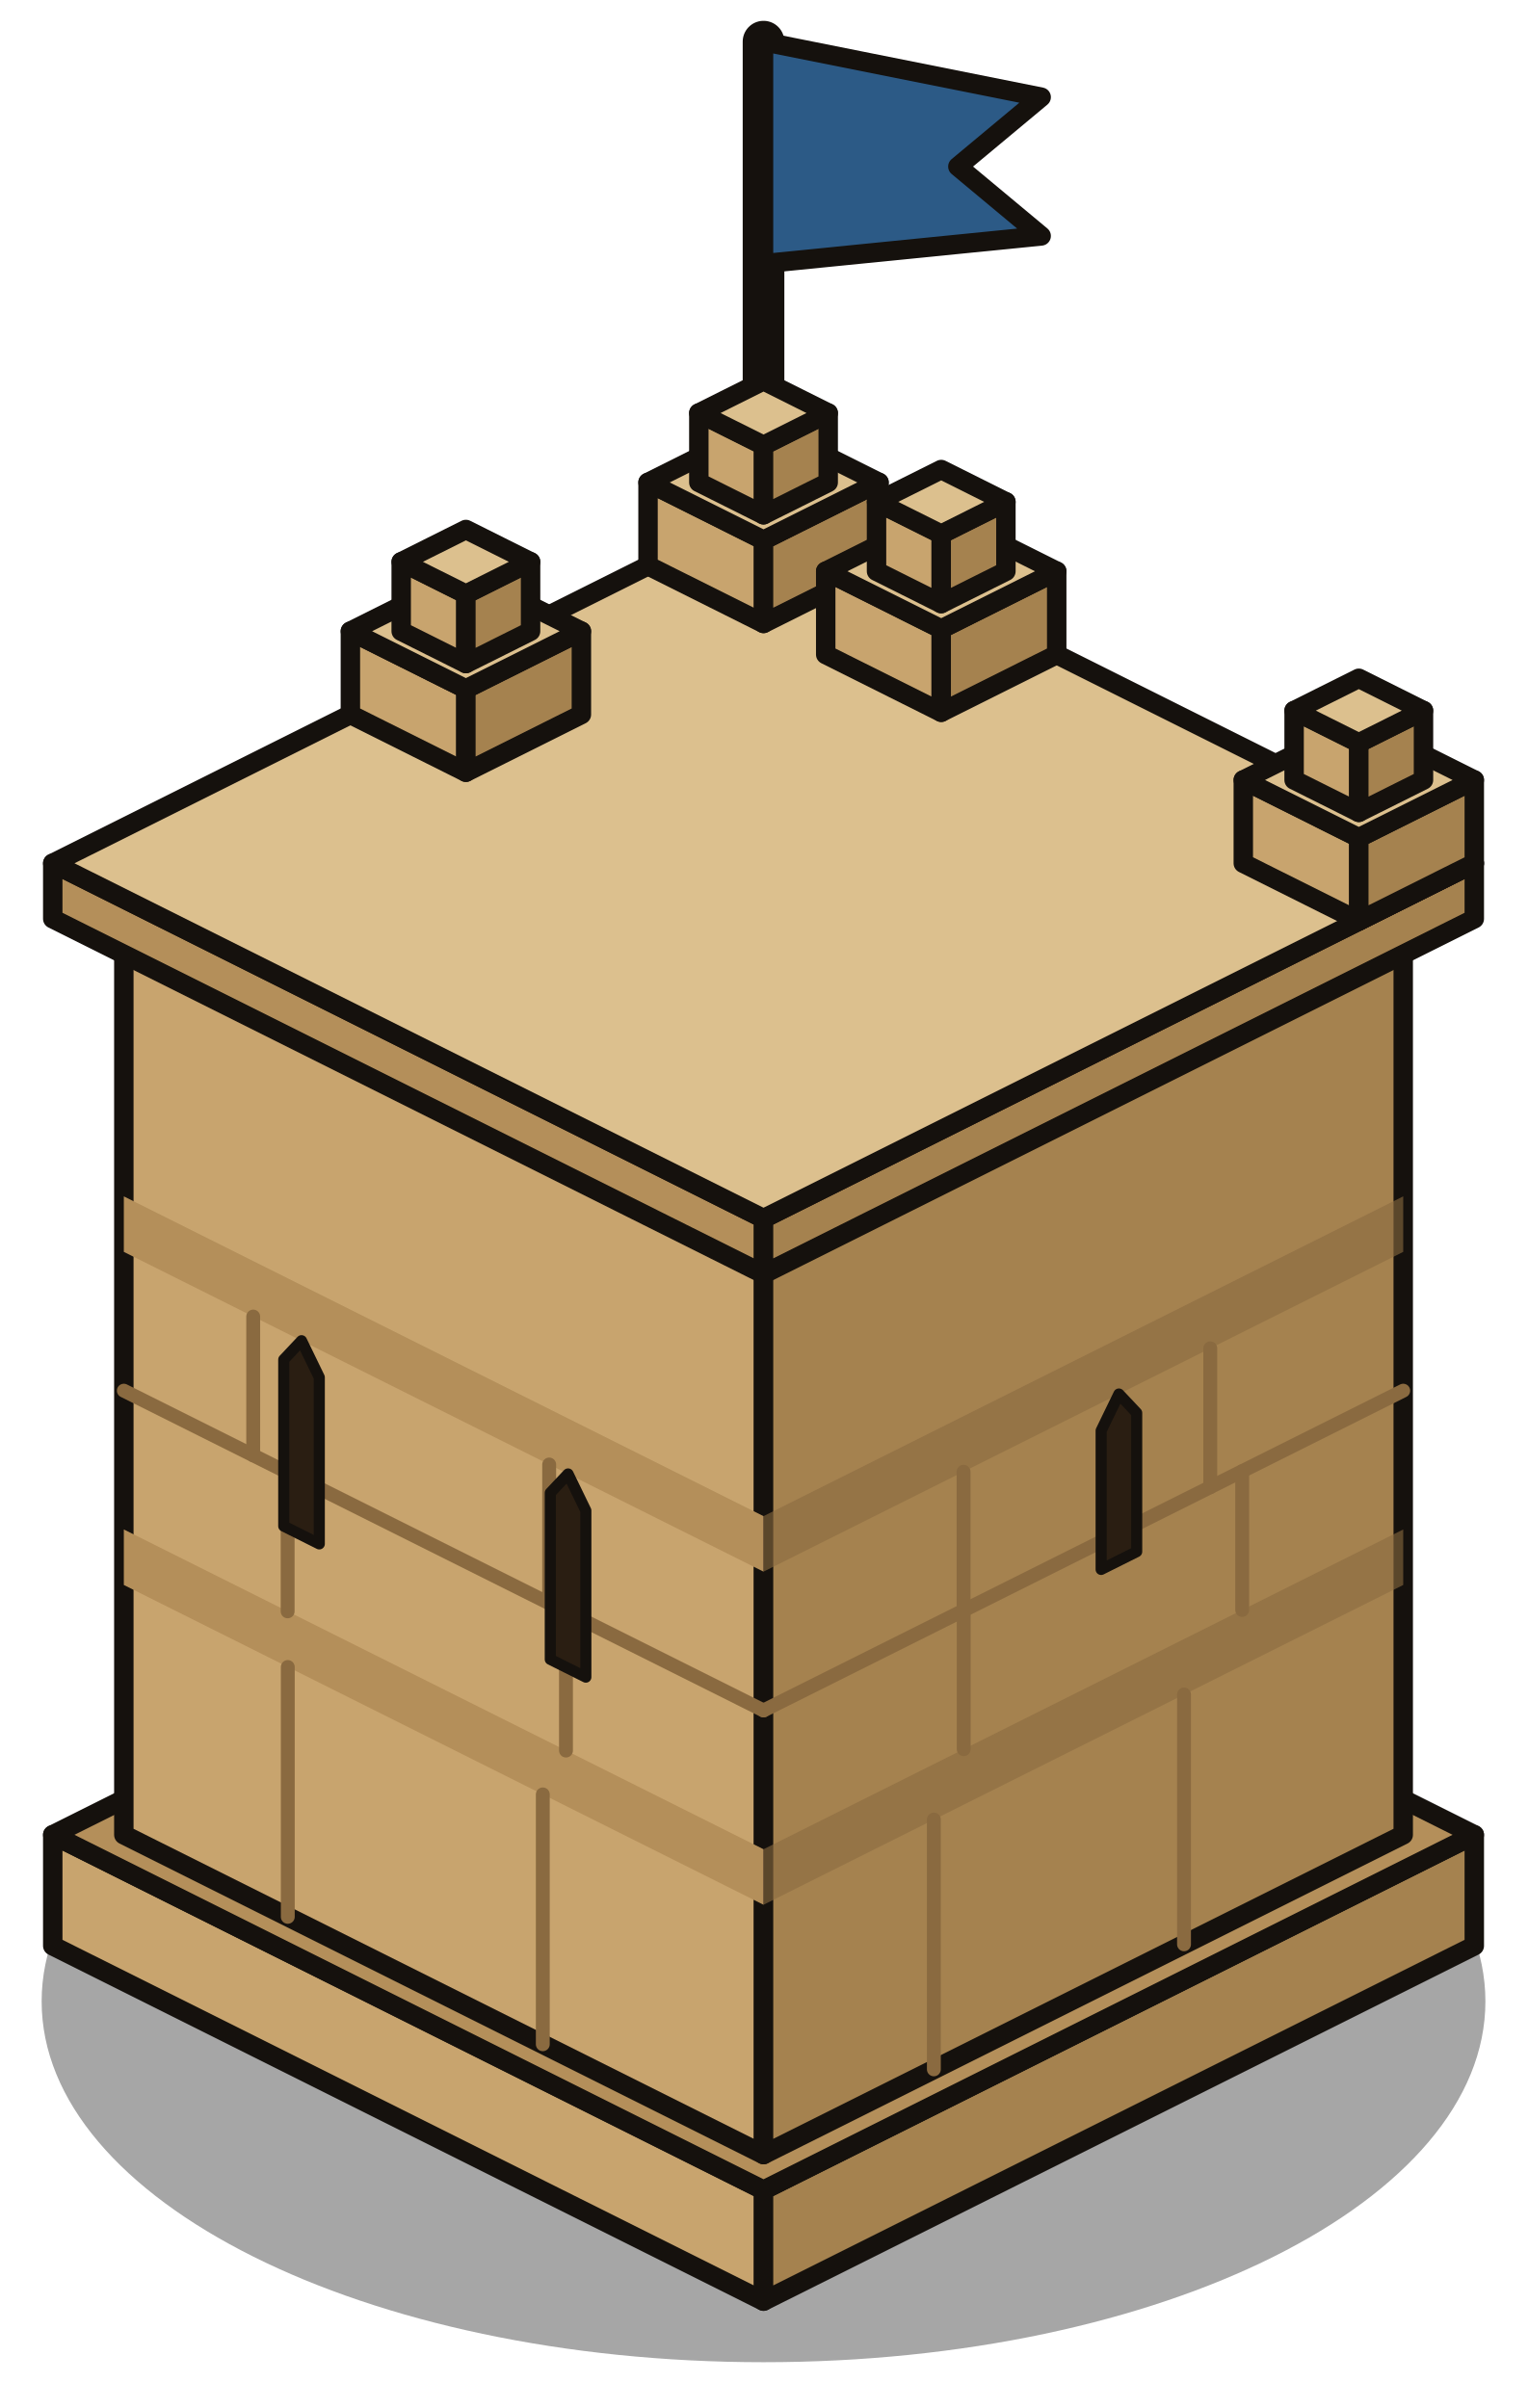
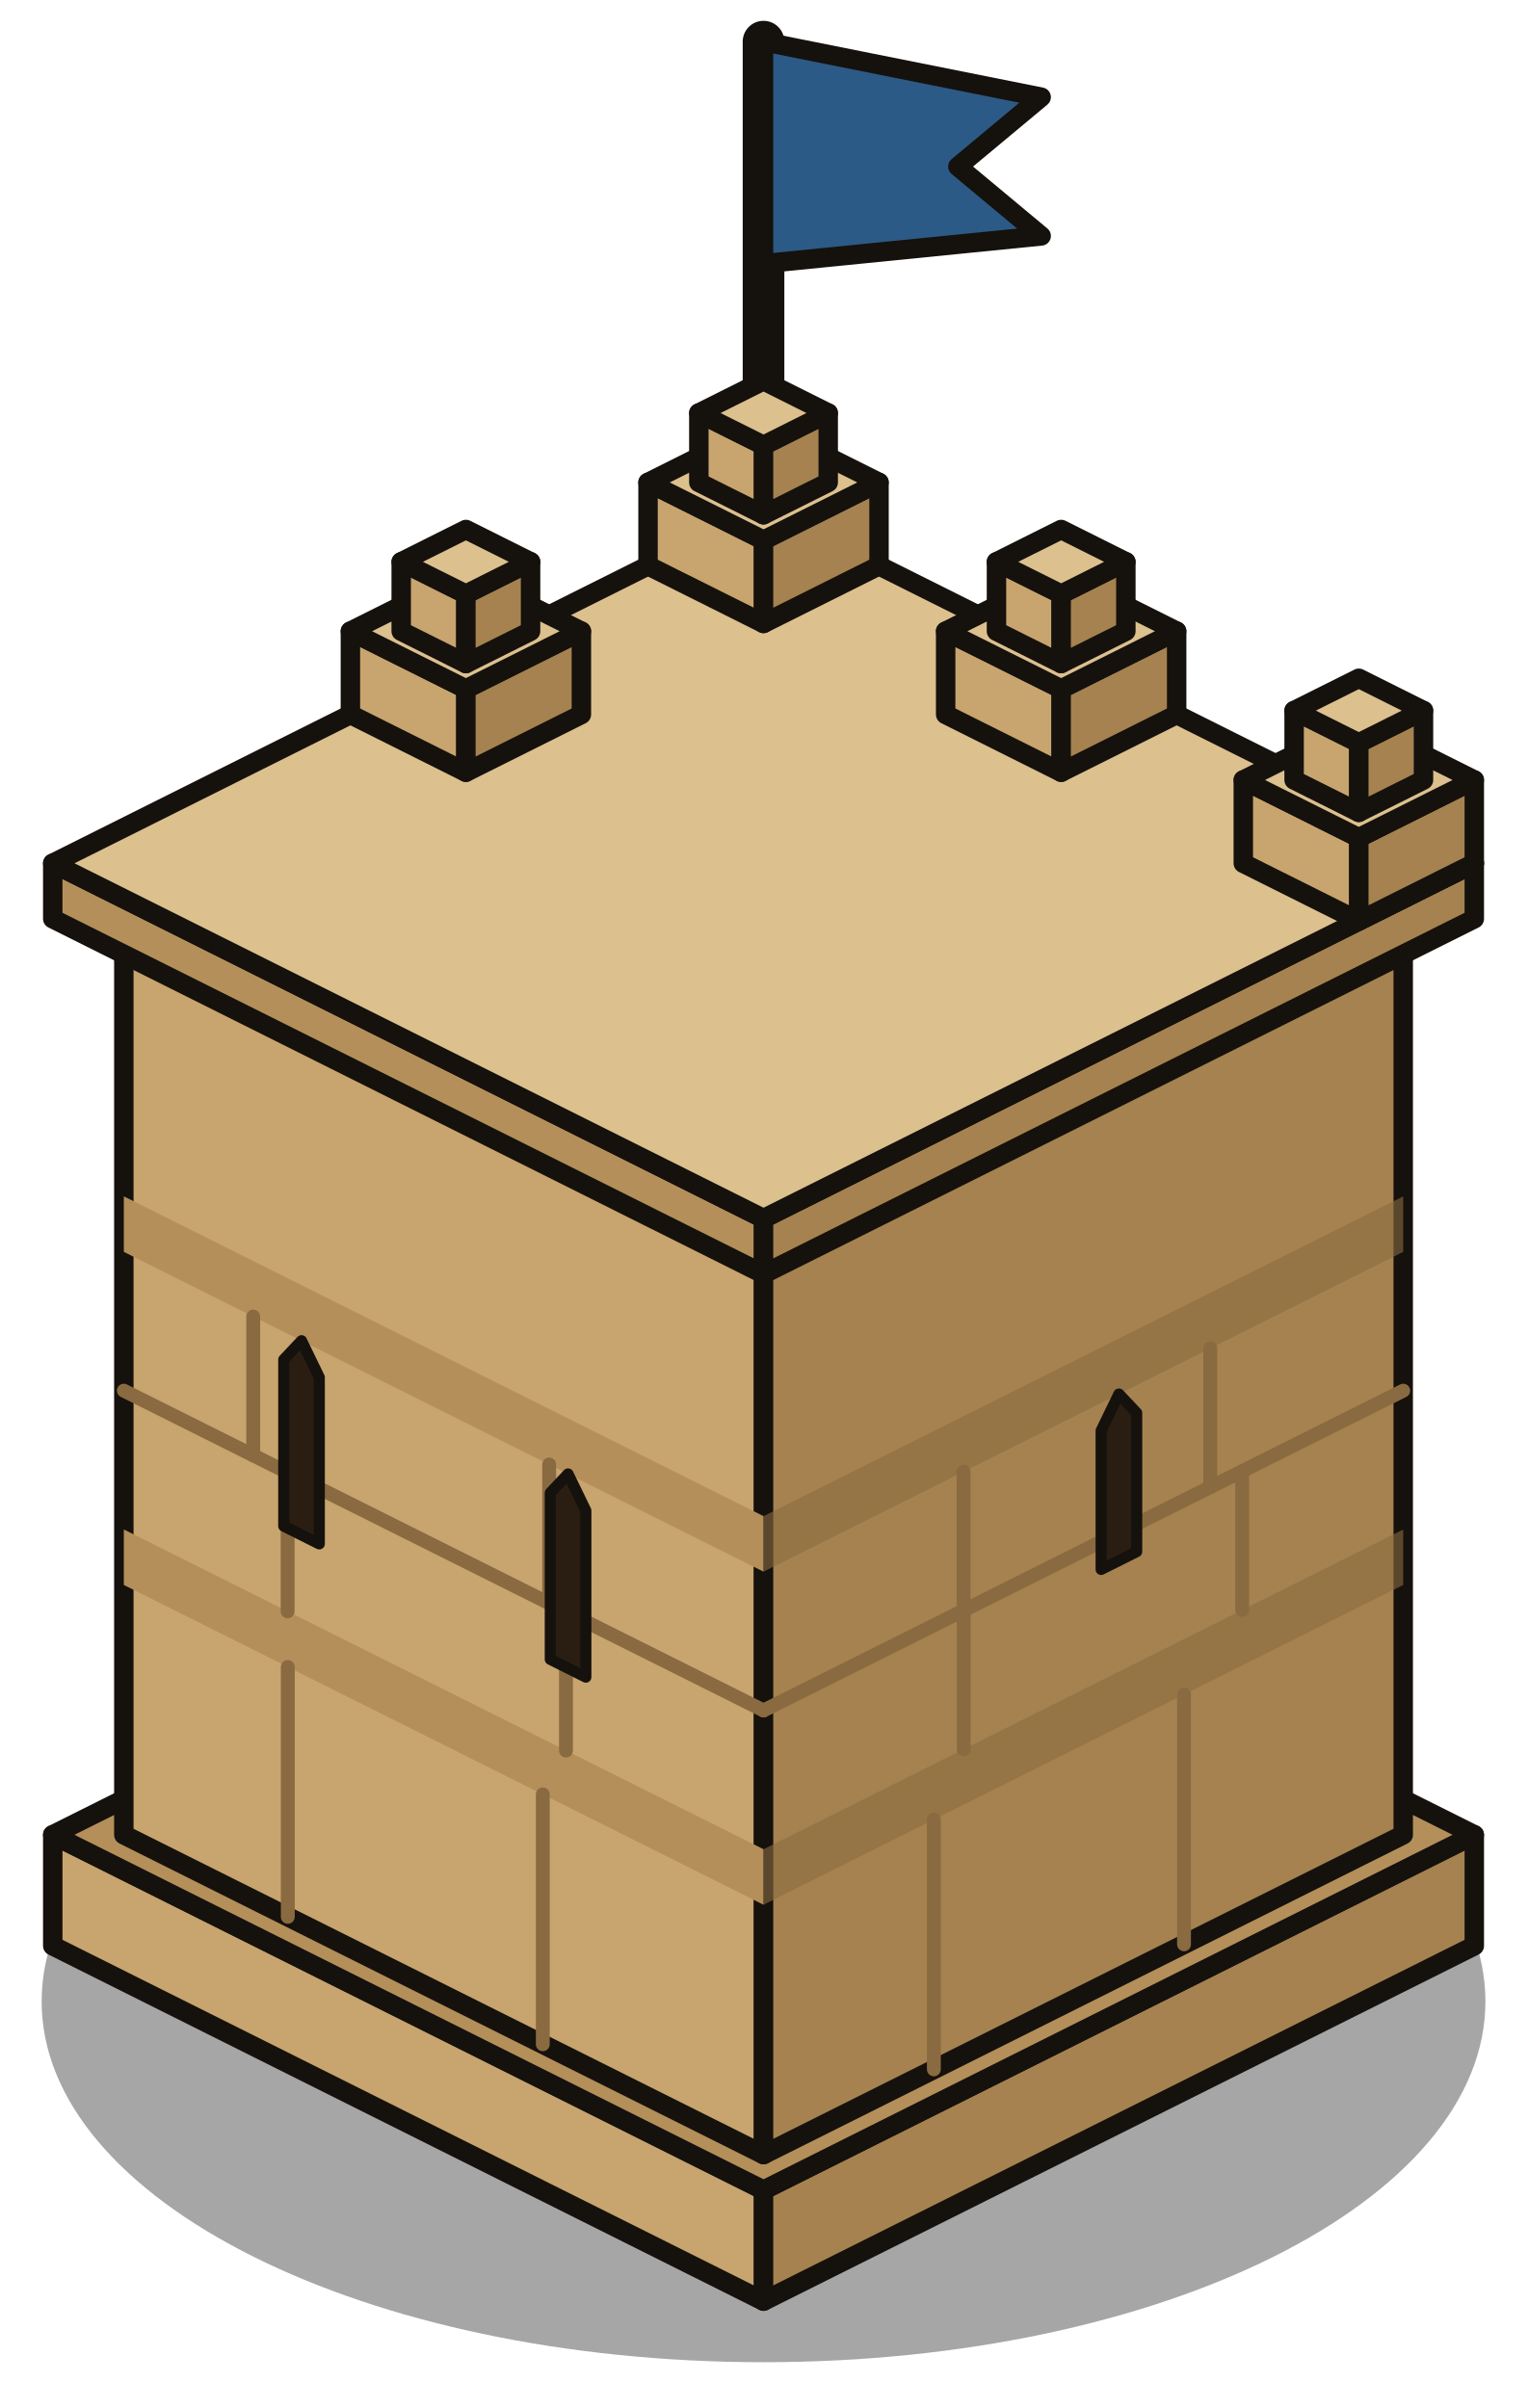
<svg xmlns="http://www.w3.org/2000/svg" width="220" height="347" viewBox="-55 -140.2 110 173.5">
  <ellipse cx="0" cy="4" rx="52" ry="26" fill="#000" opacity="0.35" />
  <polygon points="-51.2,0 0,25.6 0,17.6 -51.2,-8" fill="#c8a46e" stroke="#15110d" stroke-width="1.4" stroke-linejoin="round" />
  <polygon points="0,25.6 51.2,0 51.2,-8 0,17.6" fill="#a5824f" stroke="#15110d" stroke-width="1.4" stroke-linejoin="round" />
  <polygon points="0,-33.6 51.2,-8 0,17.6 -51.2,-8" fill="#b48f5a" stroke="#15110d" stroke-width="1.4" stroke-linejoin="round" />
  <polygon points="-46.08,-8 0,15.04 0,-50.96 -46.08,-74" fill="#c8a46e" stroke="#15110d" stroke-width="1.4" stroke-linejoin="round" />
  <polygon points="0,15.04 46.08,-8 46.08,-74 0,-50.96" fill="#a5824f" stroke="#15110d" stroke-width="1.4" stroke-linejoin="round" />
  <polygon points="0,-97.04 46.08,-74 0,-50.96 -46.08,-74" fill="#dcc08e" stroke="#15110d" stroke-width="1.4" stroke-linejoin="round" />
  <polygon points="-46.08,-26 0,-2.96 0,-6.96 -46.08,-30" fill="#b48f5a" />
  <polygon points="0,-2.96 46.08,-26 46.08,-30 0,-6.96" fill="#8a6a40" opacity="0.6" />
  <polygon points="-46.08,-50 0,-26.96 0,-30.96 -46.08,-54" fill="#b48f5a" />
  <polygon points="0,-26.96 46.08,-50 46.08,-54 0,-30.96" fill="#8a6a40" opacity="0.6" />
  <polyline points="-34.27,-2.09 -34.27,-20.09" fill="none" stroke="#8a6a40" stroke-width="1" stroke-linecap="round" stroke-linejoin="round" />
  <polyline points="-15.9,7.09 -15.9,-10.91" fill="none" stroke="#8a6a40" stroke-width="1" stroke-linecap="round" stroke-linejoin="round" />
  <polyline points="-34.28,-24.1 -34.28,-34.1" fill="none" stroke="#8a6a40" stroke-width="1" stroke-linecap="round" stroke-linejoin="round" />
  <polyline points="-14.23,-14.07 -14.23,-24.07" fill="none" stroke="#8a6a40" stroke-width="1" stroke-linecap="round" stroke-linejoin="round" />
  <polyline points="-46.08,-40 0,-16.96" fill="none" stroke="#8a6a40" stroke-width="1" stroke-linecap="round" stroke-linejoin="round" />
  <polyline points="-36.76,-35.34 -36.76,-45.34" fill="none" stroke="#8a6a40" stroke-width="1" stroke-linecap="round" stroke-linejoin="round" />
  <polyline points="-15.44,-24.68 -15.44,-34.68" fill="none" stroke="#8a6a40" stroke-width="1" stroke-linecap="round" stroke-linejoin="round" />
  <polyline points="30.29,-0.11 30.29,-18.11" fill="none" stroke="#8a6a40" stroke-width="1" stroke-linecap="round" stroke-linejoin="round" />
  <polyline points="12.27,8.9 12.27,-9.1" fill="none" stroke="#8a6a40" stroke-width="1" stroke-linecap="round" stroke-linejoin="round" />
  <polyline points="34.48,-24.2 34.48,-34.2" fill="none" stroke="#8a6a40" stroke-width="1" stroke-linecap="round" stroke-linejoin="round" />
  <polyline points="14.42,-14.17 14.42,-24.17" fill="none" stroke="#8a6a40" stroke-width="1" stroke-linecap="round" stroke-linejoin="round" />
  <polyline points="46.08,-40 0,-16.96" fill="none" stroke="#8a6a40" stroke-width="1" stroke-linecap="round" stroke-linejoin="round" />
  <polyline points="32.18,-33.05 32.18,-43.05" fill="none" stroke="#8a6a40" stroke-width="1" stroke-linecap="round" stroke-linejoin="round" />
  <polyline points="14.41,-24.16 14.41,-34.16" fill="none" stroke="#8a6a40" stroke-width="1" stroke-linecap="round" stroke-linejoin="round" />
  <polygon points="-34.56,-30.24 -32,-28.96 -32,-40.96 -33.28,-43.6 -34.56,-42.24" fill="#2a1e12" stroke="#15110d" stroke-width="0.8" stroke-linejoin="round" />
  <polygon points="-15.36,-20.64 -12.8,-19.36 -12.8,-31.36 -14.08,-34 -15.36,-32.64" fill="#2a1e12" stroke="#15110d" stroke-width="0.8" stroke-linejoin="round" />
  <polygon points="24.32,-27.12 26.88,-28.4 26.88,-38.4 25.6,-39.76 24.32,-37.12" fill="#2a1e12" stroke="#15110d" stroke-width="0.8" stroke-linejoin="round" />
  <polygon points="-51.2,-74 0,-48.4 0,-52.4 -51.2,-78" fill="#b48f5a" stroke="#15110d" stroke-width="1.4" stroke-linejoin="round" />
  <polygon points="0,-48.4 51.2,-74 51.2,-78 0,-52.4" fill="#a5824f" stroke="#15110d" stroke-width="1.4" stroke-linejoin="round" />
  <polygon points="0,-103.6 51.2,-78 0,-52.4 -51.2,-78" fill="#dcc08e" stroke="#15110d" stroke-width="1.4" stroke-linejoin="round" />
  <polyline points="0,-97.2 0,-137.2" fill="none" stroke="#15110d" stroke-width="3" stroke-linecap="round" stroke-linejoin="round" />
  <polygon points="0,-137.2 20,-133.2 14,-128.2 20,-123.2 0,-121.2" fill="#2c5a86" stroke="#15110d" stroke-width="1.4" stroke-linejoin="round" />
  <polygon points="-8.32,-99.44 0,-95.28 0,-101.28 -8.32,-105.44" fill="#c8a46e" stroke="#15110d" stroke-width="1.4" stroke-linejoin="round" />
  <polygon points="0,-95.28 8.32,-99.44 8.32,-105.44 0,-101.28" fill="#a5824f" stroke="#15110d" stroke-width="1.4" stroke-linejoin="round" />
  <polygon points="0,-109.6 8.32,-105.44 0,-101.28 -8.32,-105.44" fill="#dcc08e" stroke="#15110d" stroke-width="1.4" stroke-linejoin="round" />
  <polygon points="-4.66,-105.44 0,-103.11 0,-108.11 -4.66,-110.44" fill="#c8a46e" stroke="#15110d" stroke-width="1.4" stroke-linejoin="round" />
  <polygon points="0,-103.11 4.66,-105.44 4.66,-110.44 0,-108.11" fill="#a5824f" stroke="#15110d" stroke-width="1.4" stroke-linejoin="round" />
  <polygon points="0,-112.77 4.66,-110.44 0,-108.11 -4.66,-110.44" fill="#dcc08e" stroke="#15110d" stroke-width="1.4" stroke-linejoin="round" />
-   <polygon points="4.48,-93.04 12.8,-88.88 12.8,-94.88 4.48,-99.04" fill="#c8a46e" stroke="#15110d" stroke-width="1.4" stroke-linejoin="round" />
-   <polygon points="12.8,-88.88 21.12,-93.04 21.12,-99.04 12.8,-94.88" fill="#a5824f" stroke="#15110d" stroke-width="1.4" stroke-linejoin="round" />
-   <polygon points="12.8,-103.2 21.12,-99.04 12.8,-94.88 4.48,-99.04" fill="#dcc08e" stroke="#15110d" stroke-width="1.4" stroke-linejoin="round" />
-   <polygon points="8.14,-99.04 12.8,-96.71 12.8,-101.71 8.14,-104.04" fill="#c8a46e" stroke="#15110d" stroke-width="1.4" stroke-linejoin="round" />
-   <polygon points="12.8,-96.71 17.46,-99.04 17.46,-104.04 12.8,-101.71" fill="#a5824f" stroke="#15110d" stroke-width="1.4" stroke-linejoin="round" />
-   <polygon points="12.8,-106.37 17.46,-104.04 12.8,-101.71 8.14,-104.04" fill="#dcc08e" stroke="#15110d" stroke-width="1.4" stroke-linejoin="round" />
+   <polygon points="13.12,-88.72 21.44,-84.56 21.44,-90.56 13.12,-94.72" fill="#c8a46e" stroke="#15110d" stroke-width="1.4" stroke-linejoin="round" />
+   <polygon points="21.44,-84.56 29.76,-88.72 29.76,-94.72 21.44,-90.56" fill="#a5824f" stroke="#15110d" stroke-width="1.4" stroke-linejoin="round" />
+   <polygon points="21.44,-98.88 29.76,-94.72 21.44,-90.56 13.12,-94.72" fill="#dcc08e" stroke="#15110d" stroke-width="1.4" stroke-linejoin="round" />
+   <polygon points="16.78,-94.72 21.44,-92.39 21.44,-97.39 16.78,-99.72" fill="#c8a46e" stroke="#15110d" stroke-width="1.4" stroke-linejoin="round" />
+   <polygon points="21.44,-92.39 26.1,-94.72 26.1,-99.72 21.44,-97.39" fill="#a5824f" stroke="#15110d" stroke-width="1.4" stroke-linejoin="round" />
+   <polygon points="21.44,-102.05 26.1,-99.72 21.44,-97.39 16.78,-99.72" fill="#dcc08e" stroke="#15110d" stroke-width="1.4" stroke-linejoin="round" />
  <polygon points="34.56,-78 42.88,-73.84 42.88,-79.84 34.56,-84" fill="#c8a46e" stroke="#15110d" stroke-width="1.4" stroke-linejoin="round" />
  <polygon points="42.88,-73.84 51.2,-78 51.2,-84 42.88,-79.84" fill="#a5824f" stroke="#15110d" stroke-width="1.4" stroke-linejoin="round" />
  <polygon points="42.88,-88.16 51.2,-84 42.88,-79.84 34.56,-84" fill="#dcc08e" stroke="#15110d" stroke-width="1.4" stroke-linejoin="round" />
  <polygon points="38.22,-84 42.88,-81.67 42.88,-86.67 38.22,-89" fill="#c8a46e" stroke="#15110d" stroke-width="1.4" stroke-linejoin="round" />
  <polygon points="42.88,-81.67 47.54,-84 47.54,-89 42.88,-86.67" fill="#a5824f" stroke="#15110d" stroke-width="1.4" stroke-linejoin="round" />
  <polygon points="42.88,-91.33 47.54,-89 42.88,-86.67 38.22,-89" fill="#dcc08e" stroke="#15110d" stroke-width="1.4" stroke-linejoin="round" />
  <polygon points="-29.76,-88.72 -21.44,-84.56 -21.44,-90.56 -29.76,-94.72" fill="#c8a46e" stroke="#15110d" stroke-width="1.4" stroke-linejoin="round" />
  <polygon points="-21.44,-84.56 -13.12,-88.72 -13.12,-94.72 -21.44,-90.56" fill="#a5824f" stroke="#15110d" stroke-width="1.4" stroke-linejoin="round" />
  <polygon points="-21.44,-98.88 -13.12,-94.72 -21.44,-90.56 -29.76,-94.72" fill="#dcc08e" stroke="#15110d" stroke-width="1.4" stroke-linejoin="round" />
  <polygon points="-26.1,-94.72 -21.44,-92.39 -21.44,-97.39 -26.1,-99.72" fill="#c8a46e" stroke="#15110d" stroke-width="1.4" stroke-linejoin="round" />
  <polygon points="-21.44,-92.39 -16.78,-94.72 -16.78,-99.72 -21.44,-97.39" fill="#a5824f" stroke="#15110d" stroke-width="1.4" stroke-linejoin="round" />
  <polygon points="-21.44,-102.05 -16.78,-99.72 -21.44,-97.39 -26.1,-99.72" fill="#dcc08e" stroke="#15110d" stroke-width="1.4" stroke-linejoin="round" />
</svg>
